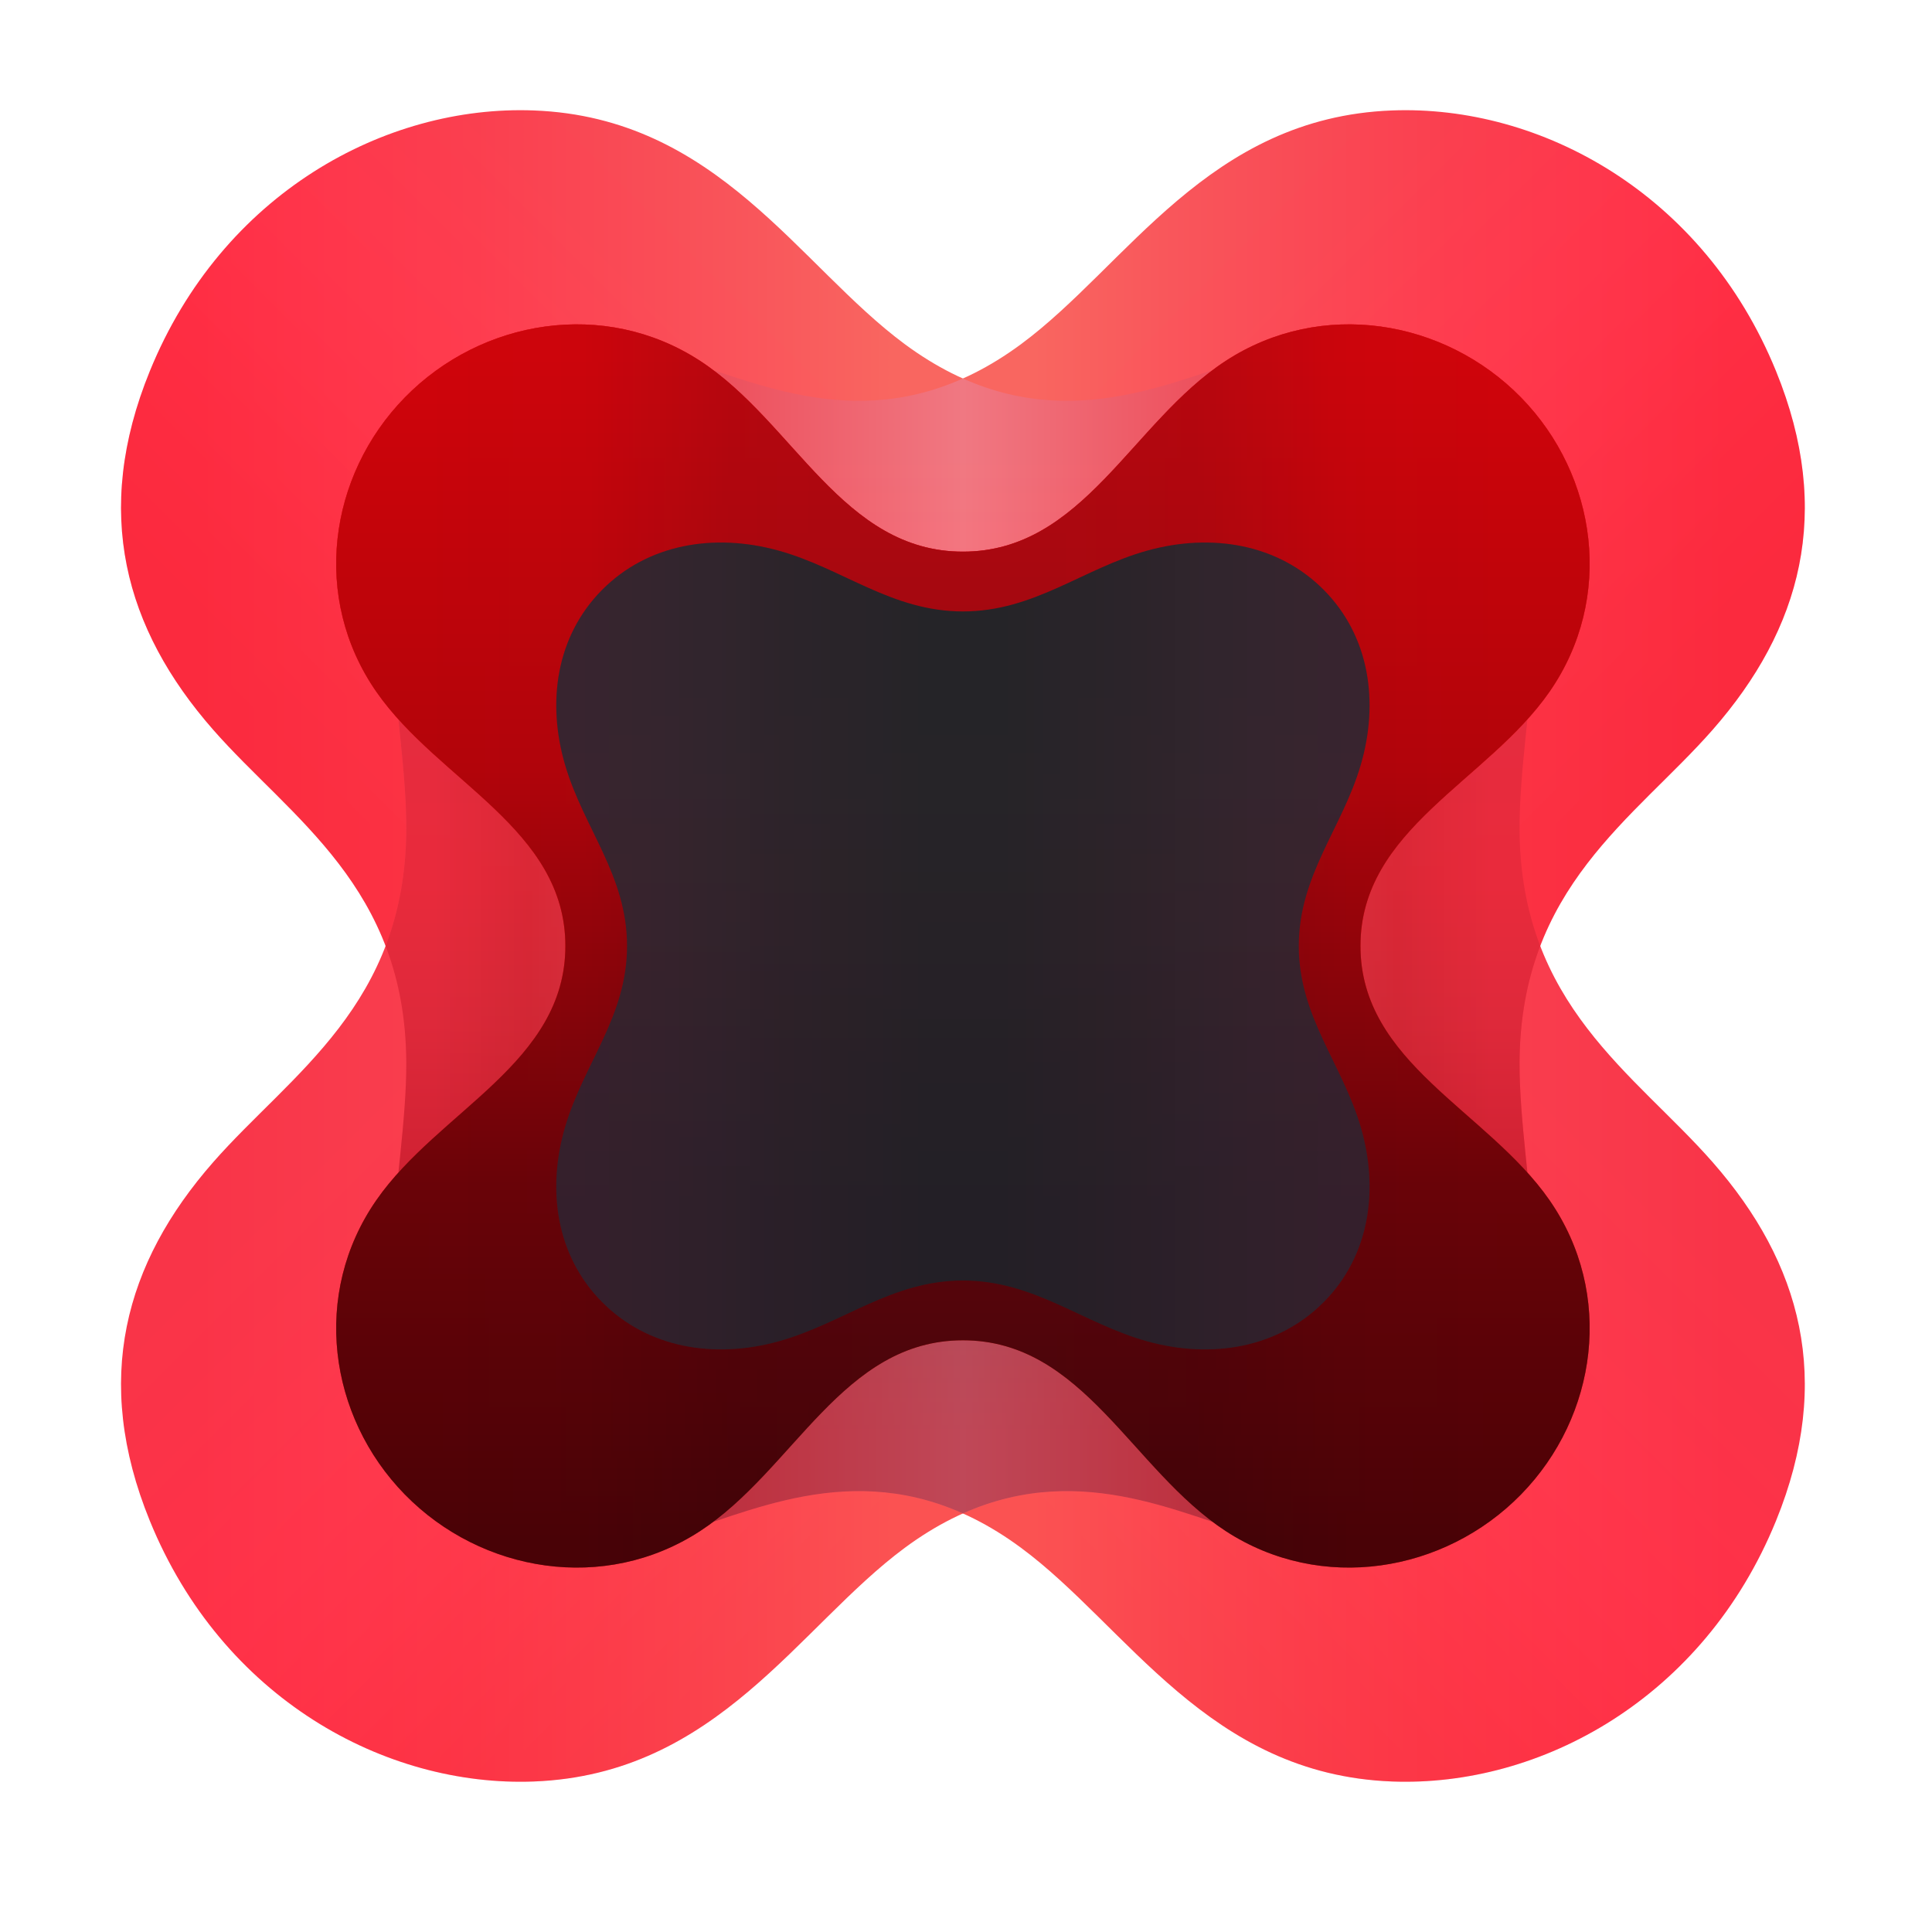
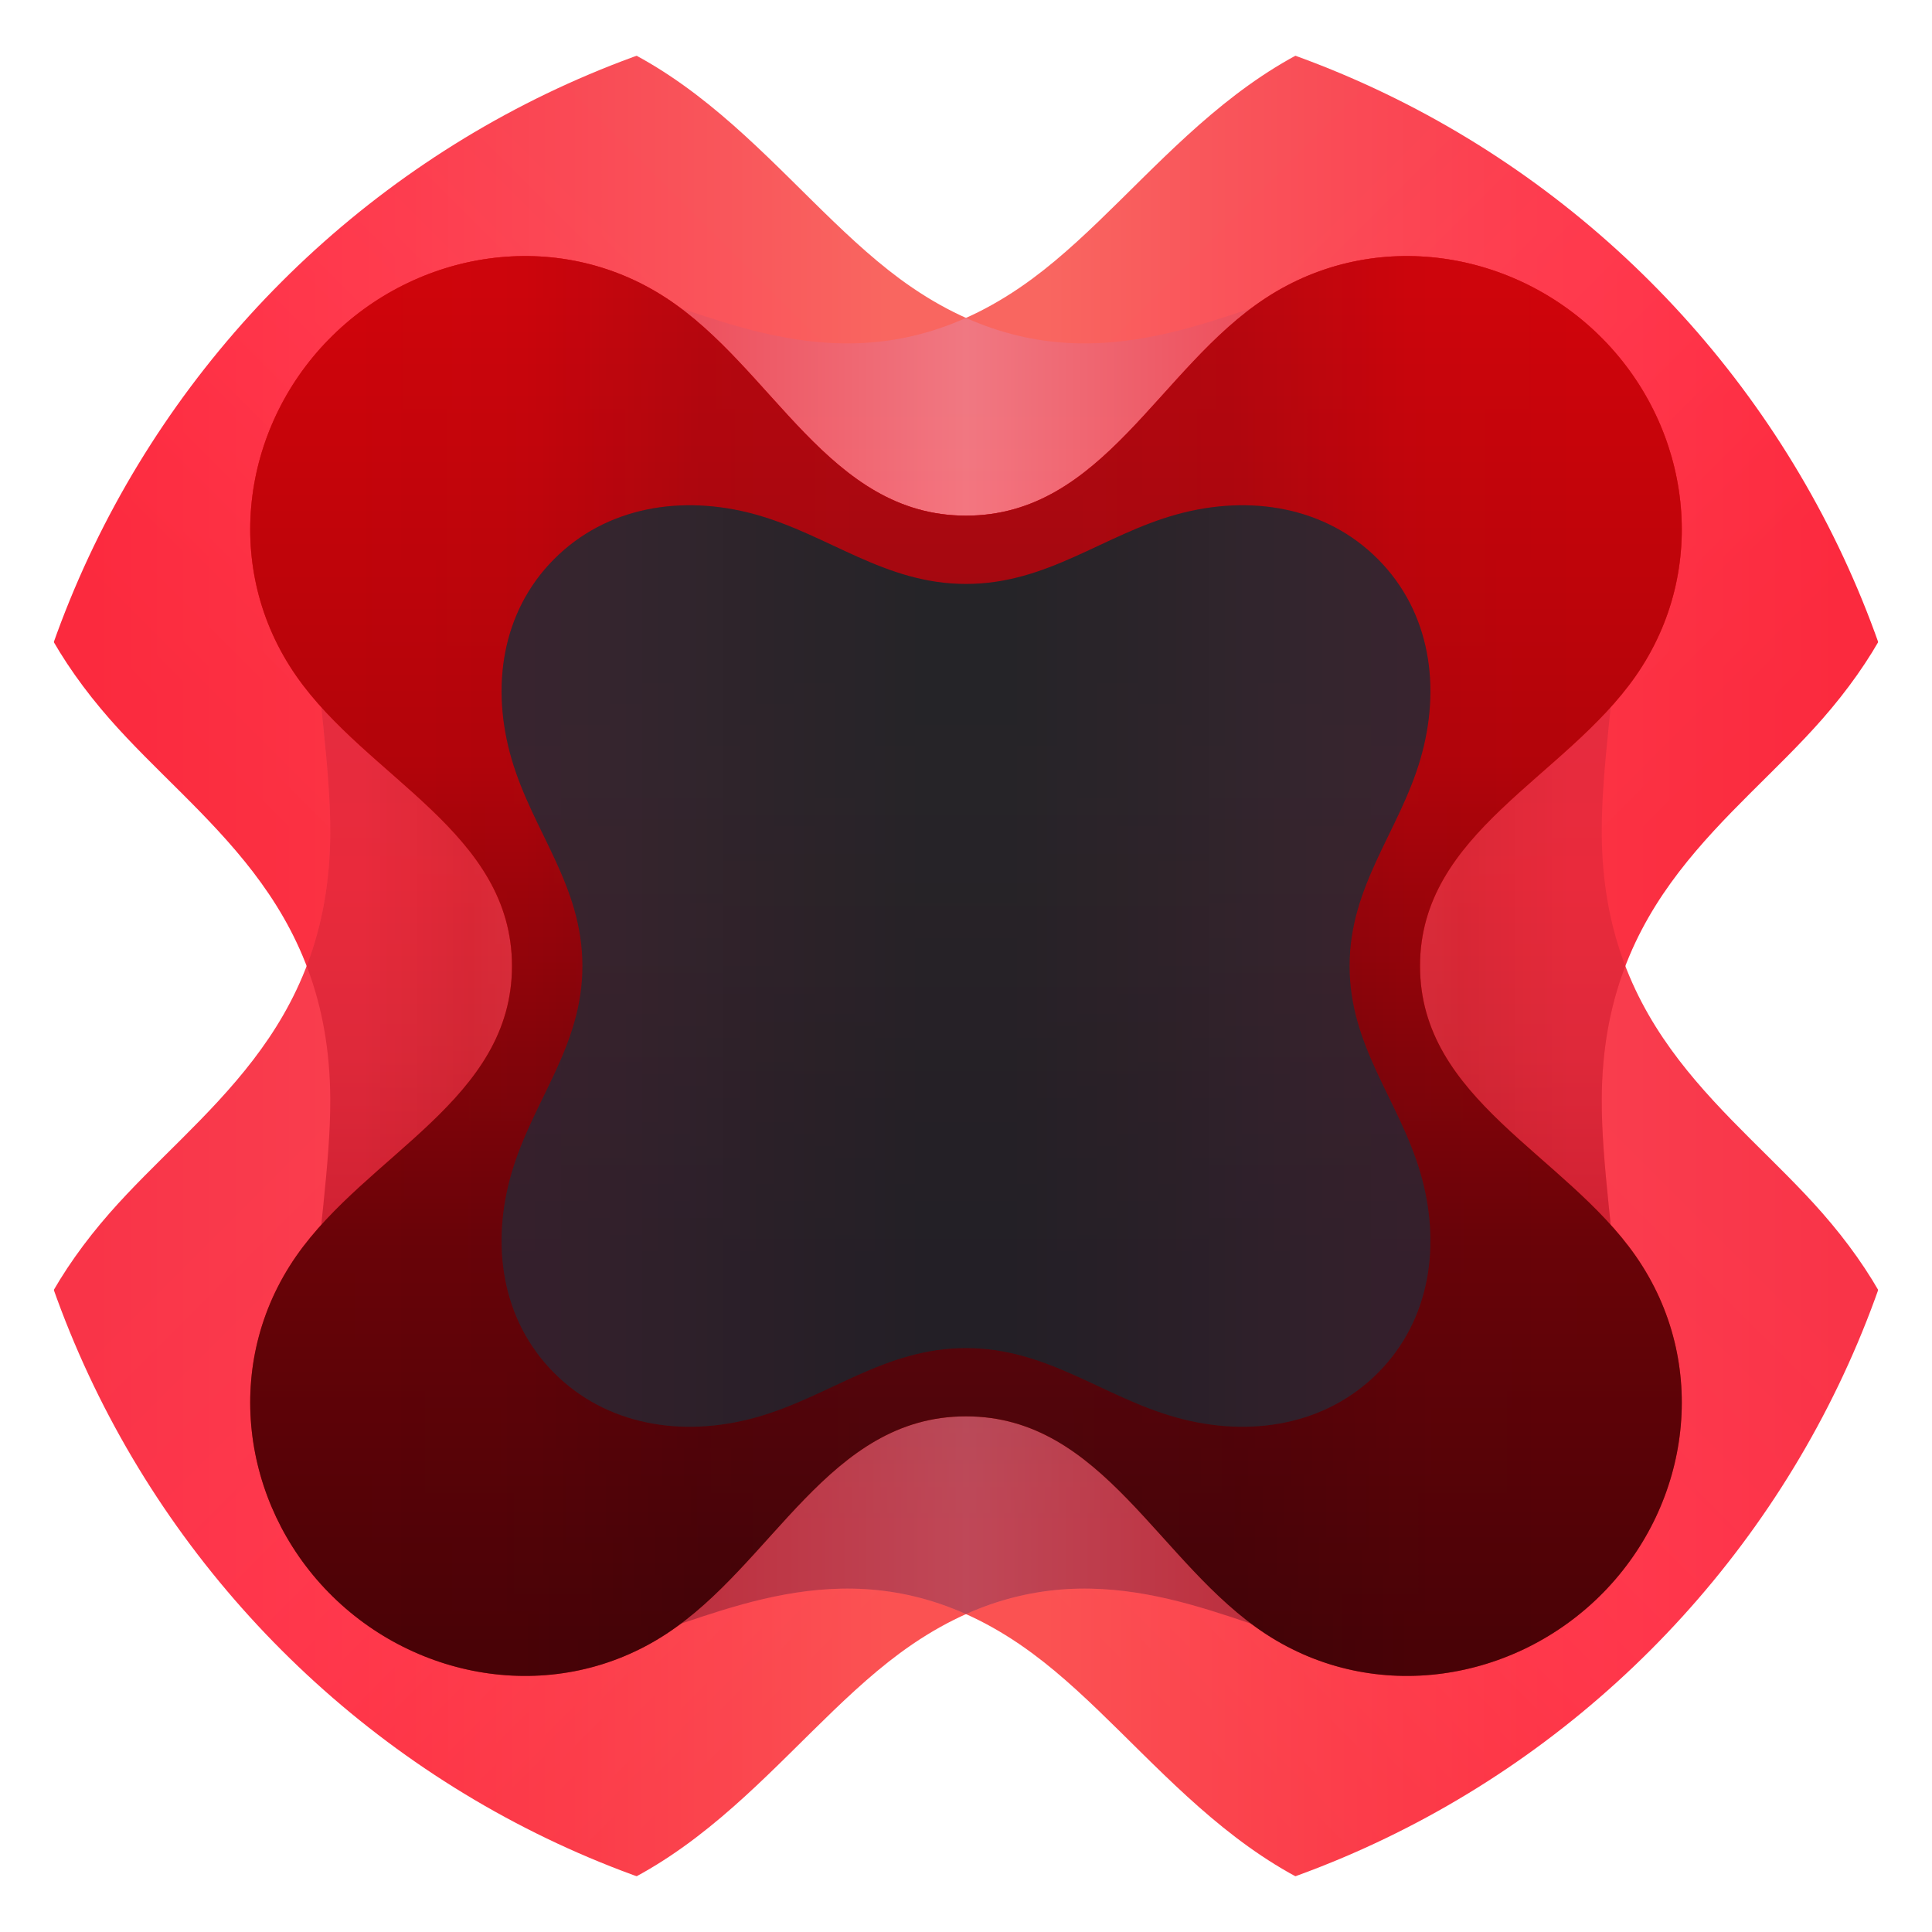
- <svg xmlns="http://www.w3.org/2000/svg" viewBox="0 0 1254 1254">
+ <svg xmlns="http://www.w3.org/2000/svg" viewBox="76 65 1098 1098">
  <defs>
+     <clipPath id="logo-circle">
+       <circle cx="625" cy="614" r="550" />
+     </clipPath>
    <clipPath id="clip-rojo">
      <path d="M796.07 237.19C838.92 223.01 937.44 193.84 979.90 283.22C1015.84 358.87 985.98 465.33 986.30 538.34C986.80 652.30 1061.02 696.64 1111.67 754.39C1168.98 819.74 1190.12 895.52 1152.73 987.17C1105.73 1102.38 1000.01 1159.99 903.51 1156.31C784.22 1151.76 731.60 1055.54 662.74 1004.63C580.16 943.59 508.10 972.88 453.93 990.81C411.08 1004.99 312.56 1034.16 270.10 944.78C234.16 869.13 264.02 762.67 263.70 689.66C263.20 575.70 188.98 531.36 138.33 473.61C81.02 408.26 59.88 332.48 97.27 240.83C144.27 125.62 249.99 68.01 346.49 71.69C465.78 76.24 518.40 172.46 587.26 223.37C669.84 284.41 741.90 255.12 796.07 237.19Z" />
    </clipPath>
    <linearGradient id="q1-base" gradientUnits="userSpaceOnUse" x1="82.00" y1="617.15" x2="1168.00" y2="617.15">
      <stop offset="0.042" stop-color="#ff3448" />
      <stop offset="0.125" stop-color="#ff3a4c" />
      <stop offset="0.208" stop-color="#ff404f" />
      <stop offset="0.292" stop-color="#ff4a55" />
      <stop offset="0.375" stop-color="#ff565b" />
      <stop offset="0.458" stop-color="#ff6660" />
      <stop offset="0.542" stop-color="#ff6660" />
      <stop offset="0.625" stop-color="#ff565b" />
      <stop offset="0.708" stop-color="#ff4a55" />
      <stop offset="0.792" stop-color="#ff404f" />
      <stop offset="0.875" stop-color="#ff3a4c" />
      <stop offset="0.958" stop-color="#ff3448" />
    </linearGradient>
    <linearGradient id="q1-shade" gradientUnits="userSpaceOnUse" x1="809.37" y1="434.37" x2="446.37" y2="797.37">
      <stop offset="0.063" stop-color="#f9ffff" />
      <stop offset="0.188" stop-color="#fafcff" />
      <stop offset="0.313" stop-color="#fdf5ff" />
      <stop offset="0.438" stop-color="#ffeefd" />
      <stop offset="0.563" stop-color="#ffe4f5" />
      <stop offset="0.688" stop-color="#fed9e8" />
      <stop offset="0.813" stop-color="#fcd1df" />
      <stop offset="0.938" stop-color="#fbcddb" />
    </linearGradient>
    <linearGradient id="q2-base" gradientUnits="userSpaceOnUse" x1="82.00" y1="617.15" x2="1168.00" y2="617.15">
      <stop offset="0.042" stop-color="#ff3448" />
      <stop offset="0.125" stop-color="#ff3a4c" />
      <stop offset="0.208" stop-color="#ff404f" />
      <stop offset="0.292" stop-color="#ff4a55" />
      <stop offset="0.375" stop-color="#ff565b" />
      <stop offset="0.458" stop-color="#ff6660" />
      <stop offset="0.542" stop-color="#ff6660" />
      <stop offset="0.625" stop-color="#ff565b" />
      <stop offset="0.708" stop-color="#ff4a55" />
      <stop offset="0.792" stop-color="#ff404f" />
      <stop offset="0.875" stop-color="#ff3a4c" />
      <stop offset="0.958" stop-color="#ff3448" />
    </linearGradient>
    <linearGradient id="q2-shade" gradientUnits="userSpaceOnUse" x1="440.63" y1="434.37" x2="803.63" y2="797.37">
      <stop offset="0.063" stop-color="#f9ffff" />
      <stop offset="0.188" stop-color="#fafcff" />
      <stop offset="0.313" stop-color="#fdf5ff" />
      <stop offset="0.438" stop-color="#ffeefd" />
      <stop offset="0.563" stop-color="#ffe4f5" />
      <stop offset="0.688" stop-color="#fed9e8" />
      <stop offset="0.813" stop-color="#fcd1df" />
      <stop offset="0.938" stop-color="#fbcddb" />
    </linearGradient>
    <linearGradient id="ov-base" gradientUnits="userSpaceOnUse" x1="250.11" y1="614.00" x2="999.89" y2="614.00">
      <stop offset="0.042" stop-color="#ff3346" />
      <stop offset="0.125" stop-color="#f0303f" />
      <stop offset="0.500" stop-color="#f57882" />
      <stop offset="0.875" stop-color="#f0303f" />
      <stop offset="0.958" stop-color="#ff3346" />
    </linearGradient>
    <linearGradient id="ov-shade" gradientUnits="userSpaceOnUse" x1="625.00" y1="246.60" x2="625.00" y2="978.03">
      <stop offset="0.063" stop-color="#faffff" />
      <stop offset="0.188" stop-color="#fff7f9" />
      <stop offset="0.313" stop-color="#e6dbe3" />
      <stop offset="0.438" stop-color="#e9d2d9" />
      <stop offset="0.563" stop-color="#dfced5" />
      <stop offset="0.688" stop-color="#d2abbb" />
      <stop offset="0.813" stop-color="#be9faf" />
      <stop offset="0.938" stop-color="#c799ac" />
    </linearGradient>
    <linearGradient id="m-base" gradientUnits="userSpaceOnUse" x1="625.00" y1="230.74" x2="625.00" y2="999.49">
      <stop offset="0.167" stop-color="#ea1218" />
      <stop offset="0.500" stop-color="#de1418" />
      <stop offset="0.833" stop-color="#c8402c" />
    </linearGradient>
    <linearGradient id="m-shade" gradientUnits="userSpaceOnUse" x1="223.00" y1="614.00" x2="1027.00" y2="614.00">
      <stop offset="0.063" stop-color="#ff325b" />
      <stop offset="0.188" stop-color="#fa3a66" />
      <stop offset="0.313" stop-color="#e14979" />
      <stop offset="0.438" stop-color="#de668f" />
      <stop offset="0.562" stop-color="#de668f" />
      <stop offset="0.687" stop-color="#e14979" />
      <stop offset="0.812" stop-color="#fa3a66" />
      <stop offset="0.937" stop-color="#ff325b" />
    </linearGradient>
    <linearGradient id="c-base" gradientUnits="userSpaceOnUse" x1="348.92" y1="614.00" x2="901.08" y2="614.00">
      <stop offset="0.042" stop-color="#3f2831" />
      <stop offset="0.125" stop-color="#3c2930" />
      <stop offset="0.208" stop-color="#37292f" />
      <stop offset="0.292" stop-color="#32282c" />
      <stop offset="0.375" stop-color="#2e282b" />
      <stop offset="0.458" stop-color="#2a282a" />
      <stop offset="0.542" stop-color="#2a282a" />
      <stop offset="0.625" stop-color="#2e282b" />
      <stop offset="0.708" stop-color="#32282c" />
      <stop offset="0.792" stop-color="#37292f" />
      <stop offset="0.875" stop-color="#3c2930" />
      <stop offset="0.958" stop-color="#3f2831" />
    </linearGradient>
    <linearGradient id="c-shade" gradientUnits="userSpaceOnUse" x1="625.00" y1="423.16" x2="625.00" y2="804.61">
      <stop offset="0.063" stop-color="#e1e8f5" />
      <stop offset="0.188" stop-color="#e5e6f3" />
      <stop offset="0.313" stop-color="#e8e1f1" />
      <stop offset="0.438" stop-color="#eadaee" />
      <stop offset="0.563" stop-color="#e7d4eb" />
      <stop offset="0.688" stop-color="#e0cee8" />
      <stop offset="0.813" stop-color="#d9cae7" />
      <stop offset="0.938" stop-color="#d4c8e6" />
    </linearGradient>
    <linearGradient id="m-red" gradientUnits="userSpaceOnUse" x1="625.00" y1="230.00" x2="625.00" y2="1000.00">
      <stop offset="0.000" stop-color="#d0161e" />
      <stop offset="0.350" stop-color="#b3141c" />
      <stop offset="0.700" stop-color="#6a0e16" />
      <stop offset="1.000" stop-color="#4a0a10" />
    </linearGradient>
    <linearGradient id="m-fade" gradientUnits="userSpaceOnUse" x1="0.00" y1="614.00" x2="1254.00" y2="614.00">
      <stop offset="0.000" stop-color="#fff" />
      <stop offset="1.000" stop-color="#fff" />
    </linearGradient>
    <mask id="m-mask" maskUnits="userSpaceOnUse" x="0" y="0" width="1254" height="1254">
      <rect width="1254" height="1254" fill="url(#m-fade)" />
    </mask>
  </defs>
-   <g style="isolation:isolate">
-     <g id="splat-rojo">
-       <path d="M796.07 237.19C838.92 223.01 937.44 193.84 979.90 283.22C1015.84 358.87 985.98 465.33 986.30 538.34C986.80 652.30 1061.02 696.64 1111.67 754.39C1168.98 819.74 1190.12 895.52 1152.73 987.17C1105.73 1102.38 1000.01 1159.99 903.51 1156.31C784.22 1151.76 731.60 1055.54 662.74 1004.63C580.16 943.59 508.10 972.88 453.93 990.81C411.08 1004.99 312.56 1034.16 270.10 944.78C234.16 869.13 264.02 762.67 263.70 689.66C263.20 575.70 188.98 531.36 138.33 473.61C81.02 408.26 59.88 332.48 97.27 240.83C144.27 125.62 249.99 68.01 346.49 71.69C465.78 76.24 518.40 172.46 587.26 223.37C669.84 284.41 741.90 255.12 796.07 237.19Z" fill="url(#q1-base)" />
-       <path d="M796.07 237.19C838.92 223.01 937.44 193.84 979.90 283.22C1015.84 358.87 985.98 465.33 986.30 538.34C986.80 652.30 1061.02 696.64 1111.67 754.39C1168.98 819.74 1190.12 895.52 1152.73 987.17C1105.73 1102.38 1000.01 1159.99 903.51 1156.31C784.22 1151.76 731.60 1055.54 662.74 1004.63C580.16 943.59 508.10 972.88 453.93 990.81C411.08 1004.99 312.56 1034.16 270.10 944.78C234.16 869.13 264.02 762.67 263.70 689.66C263.20 575.70 188.98 531.36 138.33 473.61C81.02 408.26 59.88 332.48 97.27 240.83C144.27 125.62 249.99 68.01 346.49 71.69C465.78 76.24 518.40 172.46 587.26 223.37C669.84 284.41 741.90 255.12 796.07 237.19Z" fill="url(#q1-shade)" style="mix-blend-mode:multiply" />
-     </g>
-     <g id="splat-verde">
-       <path d="M453.93 237.19C411.08 223.01 312.56 193.84 270.10 283.22C234.16 358.87 264.02 465.33 263.70 538.34C263.20 652.30 188.98 696.64 138.33 754.39C81.02 819.74 59.88 895.52 97.27 987.17C144.27 1102.38 249.99 1159.99 346.49 1156.31C465.78 1151.76 518.40 1055.54 587.26 1004.63C669.84 943.59 741.90 972.88 796.07 990.81C838.92 1004.99 937.44 1034.16 979.90 944.78C1015.84 869.13 985.98 762.67 986.30 689.66C986.80 575.70 1061.02 531.36 1111.67 473.61C1168.98 408.26 1190.12 332.48 1152.73 240.83C1105.73 125.62 1000.01 68.01 903.51 71.69C784.22 76.24 731.60 172.46 662.74 223.37C580.16 284.41 508.10 255.12 453.93 237.19Z" fill="url(#q2-base)" />
-       <path d="M453.93 237.19C411.08 223.01 312.56 193.84 270.10 283.22C234.16 358.87 264.02 465.33 263.70 538.34C263.20 652.30 188.98 696.64 138.33 754.39C81.02 819.74 59.88 895.52 97.27 987.17C144.27 1102.38 249.99 1159.99 346.49 1156.31C465.78 1151.76 518.40 1055.54 587.26 1004.63C669.84 943.59 741.90 972.88 796.07 990.81C838.92 1004.99 937.44 1034.16 979.90 944.78C1015.84 869.13 985.98 762.67 986.30 689.66C986.80 575.70 1061.02 531.36 1111.67 473.61C1168.98 408.26 1190.12 332.48 1152.73 240.83C1105.73 125.62 1000.01 68.01 903.51 71.69C784.22 76.24 731.60 172.46 662.74 223.37C580.16 284.41 508.10 255.12 453.93 237.19Z" fill="url(#q2-shade)" style="mix-blend-mode:multiply" />
-     </g>
-     <g id="solape" clip-path="url(#clip-rojo)">
-       <path d="M453.93 237.19C411.08 223.01 312.56 193.84 270.10 283.22C234.16 358.87 264.02 465.33 263.70 538.34C263.20 652.30 188.98 696.64 138.33 754.39C81.02 819.74 59.88 895.52 97.27 987.17C144.27 1102.38 249.99 1159.99 346.49 1156.31C465.78 1151.76 518.40 1055.54 587.26 1004.63C669.84 943.59 741.90 972.88 796.07 990.81C838.92 1004.99 937.44 1034.16 979.90 944.78C1015.84 869.13 985.98 762.67 986.30 689.66C986.80 575.70 1061.02 531.36 1111.67 473.61C1168.98 408.26 1190.12 332.48 1152.73 240.83C1105.73 125.62 1000.01 68.01 903.51 71.69C784.22 76.24 731.60 172.46 662.74 223.37C580.16 284.41 508.10 255.12 453.93 237.19Z" fill="url(#ov-base)" />
-       <path d="M453.93 237.19C411.08 223.01 312.56 193.84 270.10 283.22C234.16 358.87 264.02 465.33 263.70 538.34C263.20 652.30 188.98 696.64 138.33 754.39C81.02 819.74 59.88 895.52 97.27 987.17C144.27 1102.38 249.99 1159.99 346.49 1156.31C465.78 1151.76 518.40 1055.54 587.26 1004.63C669.84 943.59 741.90 972.88 796.07 990.81C838.92 1004.99 937.44 1034.16 979.90 944.78C1015.84 869.13 985.98 762.67 986.30 689.66C986.80 575.70 1061.02 531.36 1111.67 473.61C1168.98 408.26 1190.12 332.48 1152.73 240.83C1105.73 125.62 1000.01 68.01 903.51 71.69C784.22 76.24 731.60 172.46 662.74 223.37C580.16 284.41 508.10 255.12 453.93 237.19Z" fill="url(#ov-shade)" style="mix-blend-mode:multiply" />
-     </g>
-     <g id="capa-media">
-       <path d="M625.00 358.06C703.10 358.06 734.52 274.04 795.58 234.24C857.55 193.86 937.56 207.20 987.24 257.98C1036.88 308.70 1047.93 388.29 1005.70 449.05C965.25 507.26 883.03 538.01 883.03 614.00C883.03 689.99 965.25 720.74 1005.70 778.95C1047.93 839.71 1036.88 919.30 987.24 970.02C937.56 1020.80 857.55 1034.14 795.58 993.76C734.52 953.96 703.10 869.94 625.00 869.94C546.90 869.94 515.48 953.96 454.42 993.76C392.45 1034.14 312.44 1020.80 262.76 970.02C213.12 919.30 202.07 839.71 244.30 778.95C284.75 720.74 366.97 689.99 366.97 614.00C366.97 538.01 284.75 507.26 244.30 449.05C202.07 388.29 213.12 308.70 262.76 257.98C312.44 207.20 392.45 193.86 454.42 234.24C515.48 274.04 546.90 358.06 625.00 358.06Z" fill="url(#m-base)" />
-       <path d="M625.00 358.06C703.10 358.06 734.52 274.04 795.58 234.24C857.55 193.86 937.56 207.20 987.24 257.98C1036.88 308.70 1047.93 388.29 1005.70 449.05C965.25 507.26 883.03 538.01 883.03 614.00C883.03 689.99 965.25 720.74 1005.70 778.95C1047.93 839.71 1036.88 919.30 987.24 970.02C937.56 1020.80 857.55 1034.14 795.58 993.76C734.52 953.96 703.10 869.94 625.00 869.94C546.90 869.94 515.48 953.96 454.42 993.76C392.45 1034.14 312.44 1020.80 262.76 970.02C213.12 919.30 202.07 839.71 244.30 778.95C284.75 720.74 366.97 689.99 366.97 614.00C366.97 538.01 284.75 507.26 244.30 449.05C202.07 388.29 213.12 308.70 262.76 257.98C312.44 207.20 392.45 193.86 454.42 234.24C515.48 274.04 546.90 358.06 625.00 358.06Z" fill="url(#m-red)" mask="url(#m-mask)" />
-       <path d="M625.00 358.06C703.10 358.06 734.52 274.04 795.58 234.24C857.55 193.86 937.56 207.20 987.24 257.98C1036.88 308.70 1047.93 388.29 1005.70 449.05C965.25 507.26 883.03 538.01 883.03 614.00C883.03 689.99 965.25 720.74 1005.70 778.95C1047.93 839.71 1036.88 919.30 987.24 970.02C937.56 1020.80 857.55 1034.14 795.58 993.76C734.52 953.96 703.10 869.94 625.00 869.94C546.90 869.94 515.48 953.96 454.42 993.76C392.45 1034.14 312.44 1020.80 262.76 970.02C213.12 919.30 202.07 839.71 244.30 778.95C284.75 720.74 366.97 689.99 366.97 614.00C366.97 538.01 284.75 507.26 244.30 449.05C202.07 388.29 213.12 308.70 262.76 257.98C312.44 207.20 392.45 193.86 454.42 234.24C515.48 274.04 546.90 358.06 625.00 358.06Z" fill="url(#m-shade)" style="mix-blend-mode:multiply" />
-     </g>
-     <g id="nucleo">
-       <path d="M625.00 396.87C671.43 396.87 702.92 368.93 744.75 357.36C786.50 345.81 829.63 353.05 859.24 382.91C889.00 412.92 895.16 455.76 883.21 496.50C871.10 537.78 843.00 568.10 843.00 614.00C843.00 659.90 871.10 690.22 883.21 731.50C895.16 772.24 889.00 815.08 859.24 845.09C829.63 874.95 786.50 882.19 744.75 870.64C702.92 859.07 671.43 831.13 625.00 831.13C578.57 831.13 547.08 859.07 505.25 870.64C463.50 882.19 420.37 874.95 390.76 845.09C361.00 815.08 354.84 772.24 366.79 731.50C378.90 690.22 407.00 659.90 407.00 614.00C407.00 568.10 378.90 537.78 366.79 496.50C354.84 455.76 361.00 412.92 390.76 382.91C420.37 353.05 463.50 345.81 505.25 357.36C547.08 368.93 578.57 396.87 625.00 396.87Z" fill="url(#c-base)" />
-       <path d="M625.00 396.87C671.43 396.87 702.92 368.93 744.75 357.36C786.50 345.81 829.63 353.05 859.24 382.91C889.00 412.92 895.16 455.76 883.21 496.50C871.10 537.78 843.00 568.10 843.00 614.00C843.00 659.90 871.10 690.22 883.21 731.50C895.16 772.24 889.00 815.08 859.24 845.09C829.63 874.95 786.50 882.19 744.75 870.64C702.92 859.07 671.43 831.13 625.00 831.13C578.57 831.13 547.08 859.07 505.25 870.64C463.50 882.19 420.37 874.95 390.76 845.09C361.00 815.08 354.84 772.24 366.79 731.50C378.90 690.22 407.00 659.90 407.00 614.00C407.00 568.10 378.90 537.78 366.79 496.50C354.84 455.76 361.00 412.92 390.76 382.91C420.37 353.05 463.50 345.81 505.25 357.36C547.08 368.93 578.57 396.87 625.00 396.87Z" fill="url(#c-shade)" style="mix-blend-mode:multiply" />
+   <g clip-path="url(#logo-circle)">
+     <g style="isolation:isolate">
+       <g id="splat-rojo">
+         <path d="M796.07 237.19C838.92 223.01 937.44 193.84 979.90 283.22C1015.84 358.87 985.98 465.33 986.30 538.34C986.80 652.30 1061.02 696.64 1111.67 754.39C1168.98 819.74 1190.12 895.52 1152.73 987.17C1105.73 1102.38 1000.01 1159.99 903.51 1156.31C784.22 1151.76 731.60 1055.54 662.74 1004.63C580.16 943.59 508.10 972.88 453.93 990.81C411.08 1004.99 312.56 1034.16 270.10 944.78C234.16 869.13 264.02 762.67 263.70 689.66C263.20 575.70 188.98 531.36 138.33 473.61C81.02 408.26 59.88 332.48 97.27 240.83C144.27 125.62 249.99 68.01 346.49 71.69C465.78 76.24 518.40 172.46 587.26 223.37C669.84 284.41 741.90 255.12 796.07 237.19Z" fill="url(#q1-base)" />
+         <path d="M796.07 237.19C838.92 223.01 937.44 193.84 979.90 283.22C1015.84 358.87 985.98 465.33 986.30 538.34C986.80 652.30 1061.02 696.64 1111.67 754.39C1168.98 819.74 1190.12 895.52 1152.73 987.17C1105.73 1102.38 1000.01 1159.99 903.51 1156.31C784.22 1151.76 731.60 1055.54 662.74 1004.63C580.16 943.59 508.10 972.88 453.93 990.81C411.08 1004.99 312.56 1034.16 270.10 944.78C234.16 869.13 264.02 762.67 263.70 689.66C263.20 575.70 188.98 531.36 138.33 473.61C81.02 408.26 59.88 332.48 97.27 240.83C144.27 125.62 249.99 68.01 346.49 71.69C465.78 76.24 518.40 172.46 587.26 223.37C669.84 284.41 741.90 255.12 796.07 237.19Z" fill="url(#q1-shade)" style="mix-blend-mode:multiply" />
+       </g>
+       <g id="splat-verde">
+         <path d="M453.93 237.19C411.08 223.01 312.56 193.84 270.10 283.22C234.16 358.87 264.02 465.33 263.70 538.34C263.20 652.30 188.98 696.64 138.33 754.39C81.02 819.74 59.88 895.52 97.27 987.17C144.27 1102.38 249.99 1159.99 346.49 1156.31C465.78 1151.76 518.40 1055.54 587.26 1004.63C669.84 943.59 741.90 972.88 796.07 990.81C838.92 1004.99 937.44 1034.16 979.90 944.78C1015.84 869.13 985.98 762.67 986.30 689.66C986.80 575.70 1061.02 531.36 1111.67 473.61C1168.98 408.26 1190.12 332.48 1152.73 240.83C1105.73 125.62 1000.01 68.01 903.51 71.69C784.22 76.24 731.60 172.46 662.74 223.37C580.16 284.41 508.10 255.12 453.93 237.19Z" fill="url(#q2-base)" />
+         <path d="M453.93 237.19C411.08 223.01 312.56 193.84 270.10 283.22C234.16 358.87 264.02 465.33 263.70 538.34C263.20 652.30 188.98 696.64 138.33 754.39C81.02 819.74 59.88 895.52 97.27 987.17C144.27 1102.38 249.99 1159.99 346.49 1156.31C465.78 1151.76 518.40 1055.54 587.26 1004.63C669.84 943.59 741.90 972.88 796.07 990.81C838.92 1004.99 937.44 1034.16 979.90 944.78C1015.84 869.13 985.98 762.67 986.30 689.66C986.80 575.70 1061.02 531.36 1111.67 473.61C1168.98 408.26 1190.12 332.48 1152.73 240.83C1105.73 125.62 1000.01 68.01 903.51 71.69C784.22 76.24 731.60 172.46 662.74 223.37C580.16 284.41 508.10 255.12 453.93 237.19Z" fill="url(#q2-shade)" style="mix-blend-mode:multiply" />
+       </g>
+       <g id="solape" clip-path="url(#clip-rojo)">
+         <path d="M453.93 237.19C411.08 223.01 312.56 193.84 270.10 283.22C234.16 358.87 264.02 465.33 263.70 538.34C263.20 652.30 188.98 696.64 138.33 754.39C81.02 819.74 59.88 895.52 97.27 987.17C144.27 1102.38 249.99 1159.99 346.49 1156.31C465.78 1151.76 518.40 1055.54 587.26 1004.63C669.84 943.59 741.90 972.88 796.07 990.81C838.92 1004.99 937.44 1034.16 979.90 944.78C1015.84 869.13 985.98 762.67 986.30 689.66C986.80 575.70 1061.02 531.36 1111.67 473.61C1168.98 408.26 1190.12 332.48 1152.73 240.83C1105.73 125.62 1000.01 68.01 903.51 71.69C784.22 76.24 731.60 172.46 662.74 223.37C580.16 284.41 508.10 255.12 453.93 237.19Z" fill="url(#ov-base)" />
+         <path d="M453.93 237.19C411.08 223.01 312.56 193.84 270.10 283.22C234.16 358.87 264.02 465.33 263.70 538.34C263.20 652.30 188.98 696.64 138.33 754.39C81.02 819.74 59.88 895.52 97.27 987.17C144.27 1102.38 249.99 1159.99 346.49 1156.31C465.78 1151.76 518.40 1055.54 587.26 1004.63C669.84 943.59 741.90 972.88 796.07 990.81C838.92 1004.99 937.44 1034.16 979.90 944.78C1015.84 869.13 985.98 762.67 986.30 689.66C986.80 575.70 1061.02 531.36 1111.67 473.61C1168.98 408.26 1190.12 332.48 1152.73 240.83C1105.73 125.62 1000.01 68.01 903.51 71.69C784.22 76.24 731.60 172.46 662.74 223.37C580.16 284.41 508.10 255.12 453.93 237.19Z" fill="url(#ov-shade)" style="mix-blend-mode:multiply" />
+       </g>
+       <g id="capa-media">
+         <path d="M625.00 358.06C703.10 358.06 734.52 274.04 795.58 234.24C857.55 193.86 937.56 207.20 987.24 257.98C1036.88 308.70 1047.93 388.29 1005.70 449.05C965.25 507.26 883.03 538.01 883.03 614.00C883.03 689.99 965.25 720.74 1005.70 778.95C1047.93 839.71 1036.88 919.30 987.24 970.02C937.56 1020.80 857.55 1034.14 795.58 993.76C734.52 953.96 703.10 869.94 625.00 869.94C546.90 869.94 515.48 953.96 454.42 993.76C392.45 1034.14 312.44 1020.80 262.76 970.02C213.12 919.30 202.07 839.71 244.30 778.95C284.75 720.74 366.97 689.99 366.97 614.00C366.97 538.01 284.75 507.26 244.30 449.05C202.07 388.29 213.12 308.70 262.76 257.98C312.44 207.20 392.45 193.86 454.42 234.24C515.48 274.04 546.90 358.06 625.00 358.06Z" fill="url(#m-base)" />
+         <path d="M625.00 358.06C703.10 358.06 734.52 274.04 795.58 234.24C857.55 193.86 937.56 207.20 987.24 257.98C1036.88 308.70 1047.93 388.29 1005.70 449.05C965.25 507.26 883.03 538.01 883.03 614.00C883.03 689.99 965.25 720.74 1005.70 778.95C1047.93 839.71 1036.88 919.30 987.24 970.02C937.56 1020.80 857.55 1034.14 795.58 993.76C734.52 953.96 703.10 869.94 625.00 869.94C546.90 869.94 515.48 953.96 454.42 993.76C392.45 1034.14 312.44 1020.80 262.76 970.02C213.12 919.30 202.07 839.71 244.30 778.95C284.75 720.74 366.97 689.99 366.97 614.00C366.97 538.01 284.75 507.26 244.30 449.05C202.07 388.29 213.12 308.70 262.76 257.98C312.44 207.20 392.45 193.86 454.42 234.24C515.48 274.04 546.90 358.06 625.00 358.06Z" fill="url(#m-red)" mask="url(#m-mask)" />
+         <path d="M625.00 358.06C703.10 358.06 734.52 274.04 795.58 234.24C857.55 193.86 937.56 207.20 987.24 257.98C1036.88 308.70 1047.93 388.29 1005.70 449.05C965.25 507.26 883.03 538.01 883.03 614.00C883.03 689.99 965.25 720.74 1005.70 778.95C1047.93 839.71 1036.88 919.30 987.24 970.02C937.56 1020.80 857.55 1034.14 795.58 993.76C734.52 953.96 703.10 869.94 625.00 869.94C546.90 869.94 515.48 953.96 454.42 993.76C392.45 1034.14 312.44 1020.80 262.76 970.02C213.12 919.30 202.07 839.71 244.30 778.95C284.75 720.74 366.97 689.99 366.97 614.00C366.97 538.01 284.75 507.26 244.30 449.05C202.07 388.29 213.12 308.70 262.76 257.98C312.44 207.20 392.45 193.86 454.42 234.24C515.48 274.04 546.90 358.06 625.00 358.06Z" fill="url(#m-shade)" style="mix-blend-mode:multiply" />
+       </g>
+       <g id="nucleo">
+         <path d="M625.00 396.87C671.43 396.87 702.92 368.93 744.75 357.36C786.50 345.81 829.63 353.05 859.24 382.91C889.00 412.92 895.16 455.76 883.21 496.50C871.10 537.78 843.00 568.10 843.00 614.00C843.00 659.90 871.10 690.22 883.21 731.50C895.16 772.24 889.00 815.08 859.24 845.09C829.63 874.95 786.50 882.19 744.75 870.64C702.92 859.07 671.43 831.13 625.00 831.13C578.57 831.13 547.08 859.07 505.25 870.64C463.50 882.19 420.37 874.95 390.76 845.09C361.00 815.08 354.84 772.24 366.79 731.50C378.90 690.22 407.00 659.90 407.00 614.00C407.00 568.10 378.90 537.78 366.79 496.50C354.84 455.76 361.00 412.92 390.76 382.91C420.37 353.05 463.50 345.81 505.25 357.36C547.08 368.93 578.57 396.87 625.00 396.87Z" fill="url(#c-base)" />
+         <path d="M625.00 396.87C671.43 396.87 702.92 368.93 744.75 357.36C786.50 345.81 829.63 353.05 859.24 382.91C889.00 412.92 895.16 455.76 883.21 496.50C871.10 537.78 843.00 568.10 843.00 614.00C843.00 659.90 871.10 690.22 883.21 731.50C895.16 772.24 889.00 815.08 859.24 845.09C829.63 874.95 786.50 882.19 744.75 870.64C702.92 859.07 671.43 831.13 625.00 831.13C578.57 831.13 547.08 859.07 505.25 870.64C463.50 882.19 420.37 874.95 390.76 845.09C361.00 815.08 354.84 772.24 366.79 731.50C378.90 690.22 407.00 659.90 407.00 614.00C407.00 568.10 378.90 537.78 366.79 496.50C354.84 455.76 361.00 412.92 390.76 382.91C420.37 353.05 463.50 345.81 505.25 357.36C547.08 368.93 578.57 396.87 625.00 396.87Z" fill="url(#c-shade)" style="mix-blend-mode:multiply" />
+       </g>
    </g>
  </g>
</svg>
